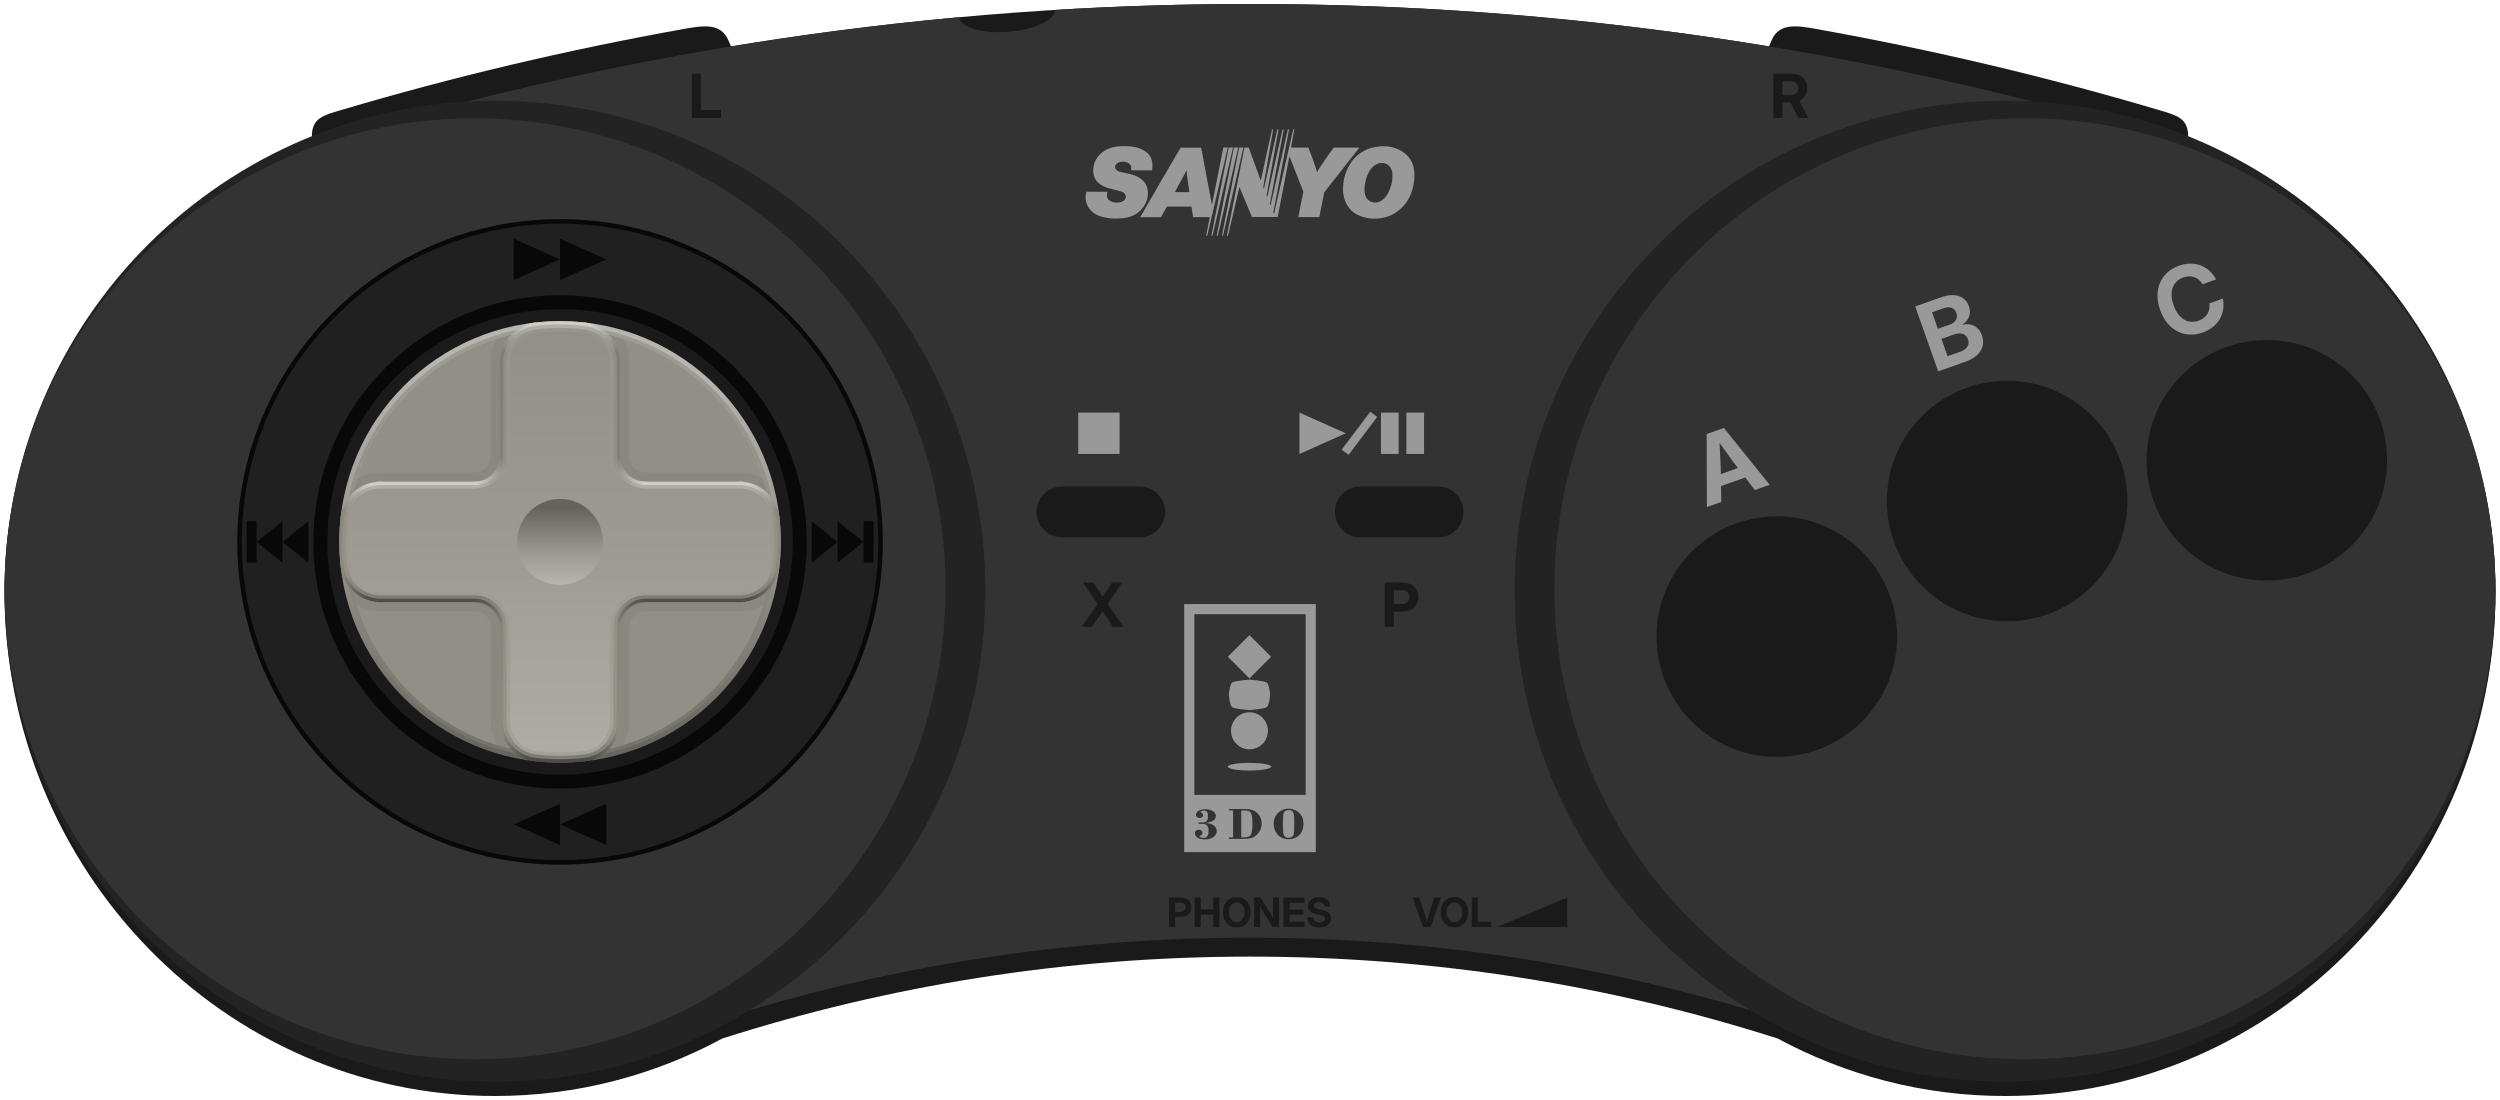
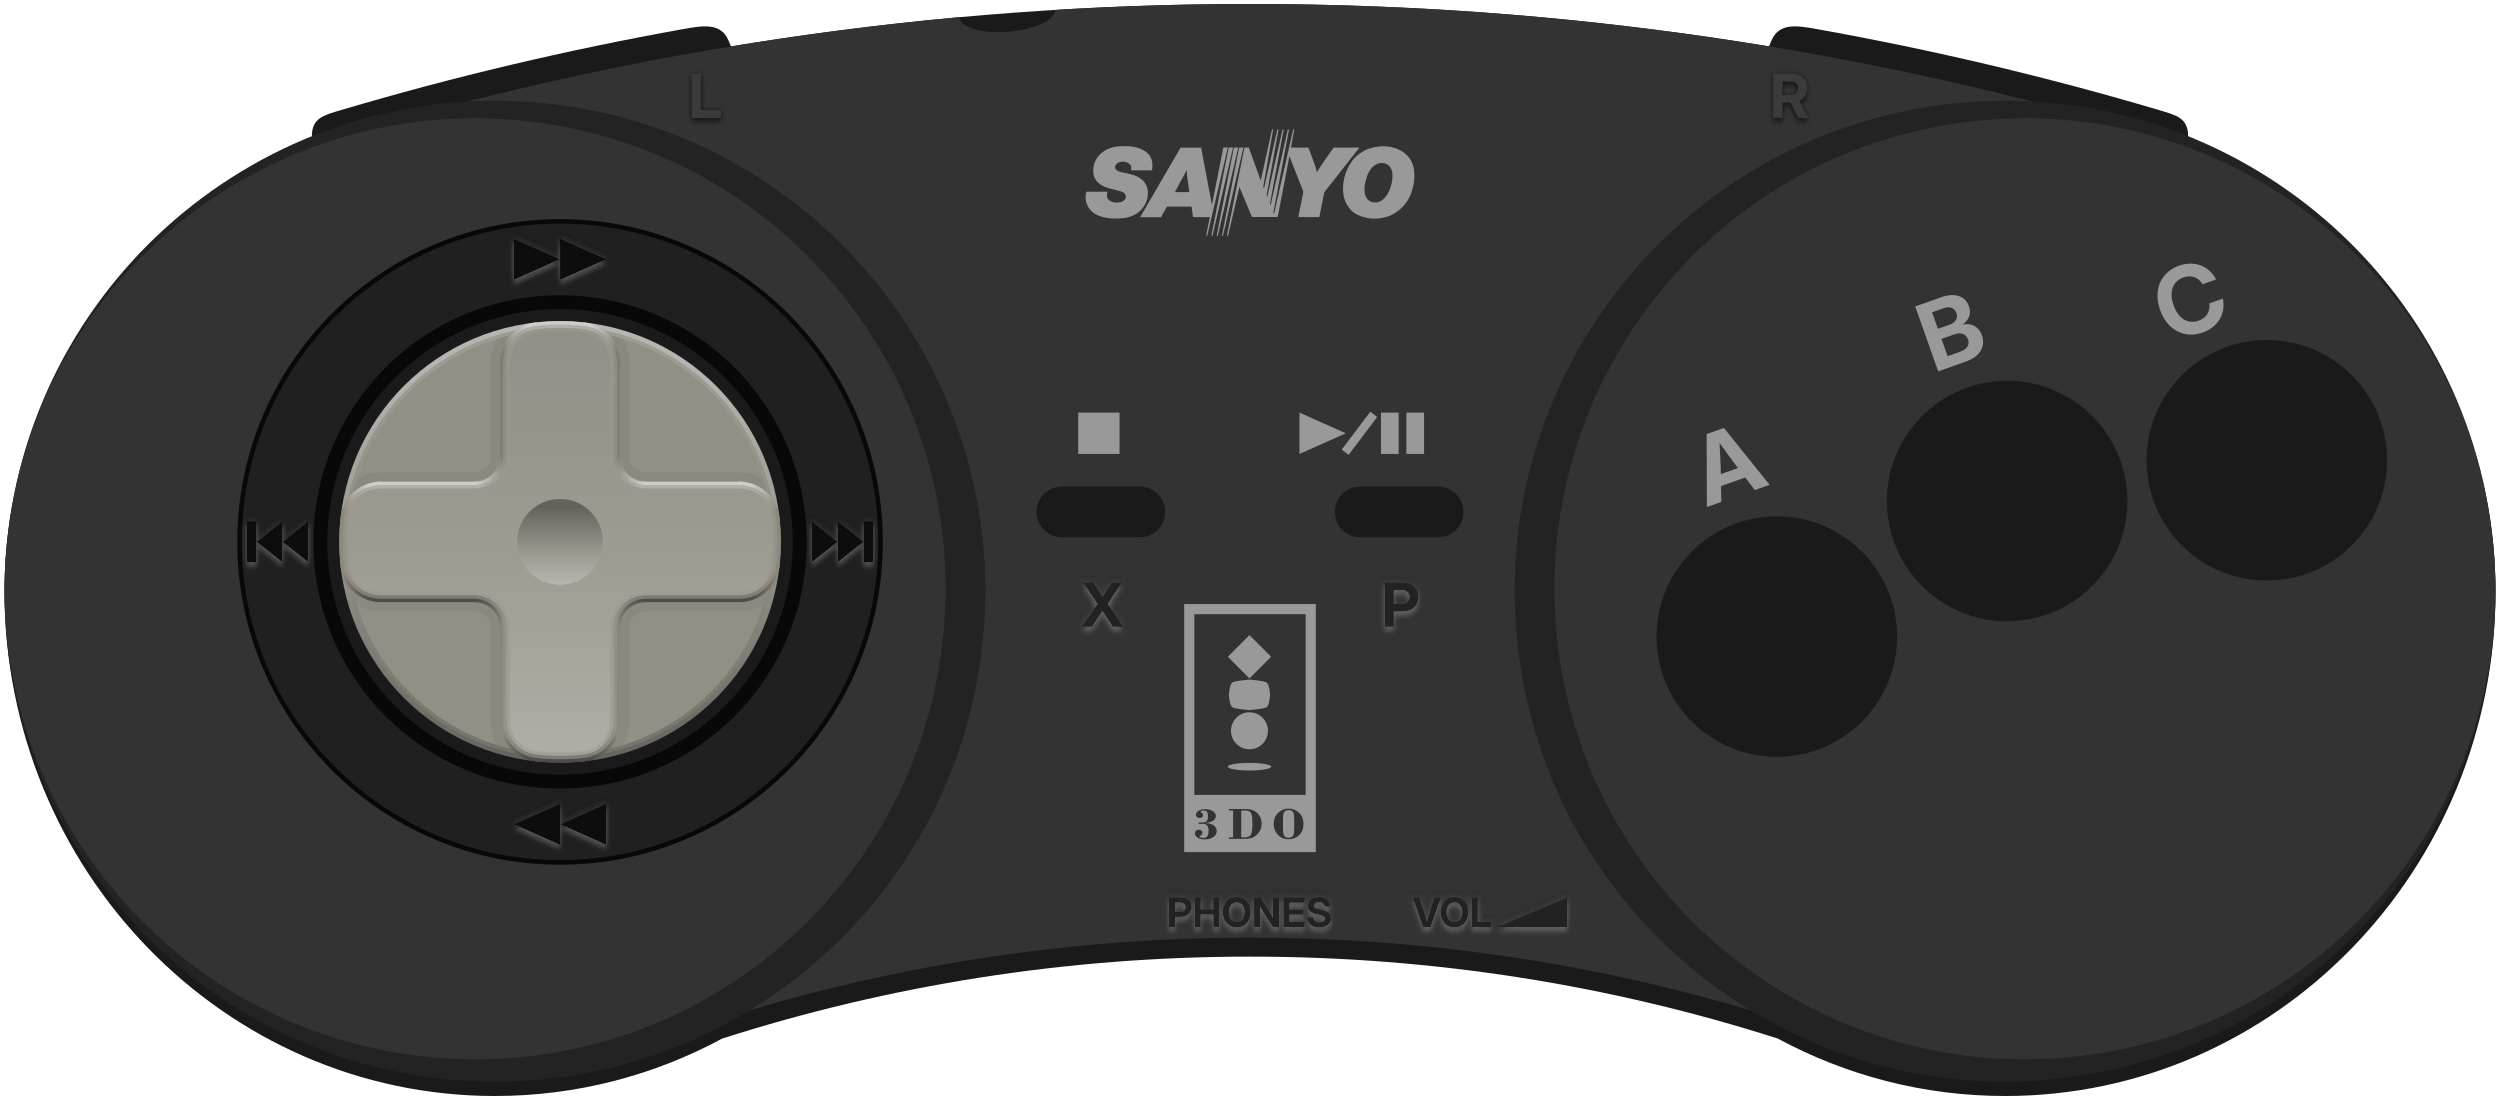
<svg xmlns="http://www.w3.org/2000/svg" xmlns:xlink="http://www.w3.org/1999/xlink" xml:space="preserve" viewBox="0 0 550 242" width="550px" height="242px" version="1.1" style="shape-rendering:geometricPrecision; fill-rule:evenodd; clip-rule:evenodd">
  <defs>
    <style type="text/css">
    .str1 {stroke:#878379;stroke-width:0.75;stroke-opacity:0.5}
    .str2 {stroke:#9C9990;stroke-width:1.5;stroke-opacity:0.6}
    .str0 {stroke:#080808}
    .fil8 {fill:none}
    .fil28 {fill:none}
    .fil5 {fill:#080808}
    .fil0 {fill:#1A1A1A}
    .fil1 {fill:#1A1A1A}
    .fil4 {fill:#202020}
    .fil2 {fill:#232323}
    .fil3 {fill:#333333}
    .fil6 {fill:#999999}
    .fil11 {fill:#4F4D49}
    .fil13 {fill:#8C887E}
    .fil9 {fill:#928F86}
    .fil12 {fill:#CFCDC9}
    .fil10 {fill:#4F4D49;fill-opacity:0.1}
    .fil14 {fill:url(#id0)}
    .fil22 {fill:url(#id1)}
    .fil19 {fill:url(#id2)}
    .fil16 {fill:url(#id3)}
    .fil17 {fill:url(#id4)}
    .fil21 {fill:url(#id5)}
    .fil20 {fill:url(#id6)}
    .fil18 {fill:url(#id7)}
    .fil15 {fill:url(#id8)}
    .fil24 {fill:url(#id9)}
    .fil26 {fill:url(#id10)}
    .fil23 {fill:url(#id11)}
    .fil25 {fill:url(#id12)}
    .fil27 {fill:url(#id13)}
    .fil7 {fill:url(#id14)}
    .fil29 {fill:url(#id15)}
+     .fil40 {fill:#3A3A3A}
+     .shd0 {filter: drop-shadow(0px 1px .5px rgba(0, 0, 0, 0.3)) drop-shadow(0px 0px .5px rgba(0, 0, 0, 0.5))}
+     .shd1 {filter: drop-shadow(0px -1px .5px rgba(0, 0, 0, 0.3)) drop-shadow(0px 1px .5px rgba(255, 255, 255, 0.2))}
  </style>
    <linearGradient id="id0" gradientUnits="userSpaceOnUse" x1="123.209" y1="160.574" x2="123.209" y2="77.861">
      <stop offset="0" style="stop-opacity:1; stop-color:#8C887E" />
      <stop offset="1" style="stop-opacity:1; stop-color:#807D74" />
    </linearGradient>
    <linearGradient id="id1" gradientUnits="userSpaceOnUse" x1="111.574" y1="78.184" x2="117.201" y2="72.538">
      <stop offset="0" style="stop-opacity:1; stop-color:#807D74" />
      <stop offset="1" style="stop-opacity:1; stop-color:#CFCDC9" />
    </linearGradient>
    <linearGradient id="id2" gradientUnits="userSpaceOnUse" x1="129.217" y1="165.896" x2="134.844" y2="160.251">
      <stop offset="0" style="stop-opacity:1; stop-color:#504E4A" />
      <stop offset="1" style="stop-opacity:1; stop-color:#8C887E" />
    </linearGradient>
    <linearGradient id="id3" gradientUnits="userSpaceOnUse" x1="164.242" y1="130.852" x2="169.888" y2="125.225">
      <stop offset="0" style="stop-opacity:1; stop-color:#504E4A" />
      <stop offset="1" style="stop-opacity:1; stop-color:#8C887E" />
    </linearGradient>
    <linearGradient id="id4" gradientUnits="userSpaceOnUse" x1="76.53" y1="113.21" x2="82.175" y2="107.582">
      <stop offset="0" style="stop-opacity:1; stop-color:#8C887E" />
      <stop offset="1" style="stop-opacity:1; stop-color:#CFCDC9" />
    </linearGradient>
    <linearGradient id="id5" gradientUnits="userSpaceOnUse" xlink:href="#id1" x1="134.844" y1="78.184" x2="129.217" y2="72.538">
  </linearGradient>
    <linearGradient id="id6" gradientUnits="userSpaceOnUse" xlink:href="#id2" x1="117.201" y1="165.896" x2="111.574" y2="160.251">
  </linearGradient>
    <linearGradient id="id7" gradientUnits="userSpaceOnUse" xlink:href="#id3" x1="82.175" y1="130.852" x2="76.53" y2="125.225">
  </linearGradient>
    <linearGradient id="id8" gradientUnits="userSpaceOnUse" xlink:href="#id4" x1="169.888" y1="113.21" x2="164.242" y2="107.582">
  </linearGradient>
    <linearGradient id="id9" gradientUnits="userSpaceOnUse" x1="132.268" y1="134.09" x2="138.081" y2="128.276">
      <stop offset="0" style="stop-opacity:1; stop-color:#89857B" />
      <stop offset="1" style="stop-opacity:1; stop-color:#504E4A" />
    </linearGradient>
    <linearGradient id="id10" gradientUnits="userSpaceOnUse" x1="108.337" y1="110.158" x2="114.15" y2="104.345">
      <stop offset="0" style="stop-opacity:1; stop-color:#CFCDC9" />
      <stop offset="1" style="stop-opacity:1; stop-color:#838077" />
    </linearGradient>
    <linearGradient id="id11" gradientUnits="userSpaceOnUse" xlink:href="#id9" x1="114.15" y1="134.09" x2="108.337" y2="128.276">
  </linearGradient>
    <linearGradient id="id12" gradientUnits="userSpaceOnUse" xlink:href="#id10" x1="138.081" y1="110.158" x2="132.268" y2="104.345">
  </linearGradient>
    <linearGradient id="id13" gradientUnits="userSpaceOnUse" x1="123.209" y1="166.284" x2="123.209" y2="72.151">
      <stop offset="0" style="stop-opacity:1; stop-color:#B0ADA6" />
      <stop offset="0.5" style="stop-opacity:1; stop-color:#9D9A91" />
      <stop offset="1" style="stop-opacity:1; stop-color:#918F87" />
    </linearGradient>
    <linearGradient id="id14" gradientUnits="userSpaceOnUse" x1="123.209" y1="80.365" x2="123.209" y2="167.782">
      <stop offset="0" style="stop-opacity:1; stop-color:#B7B5AF" />
      <stop offset="0.4" style="stop-opacity:1; stop-color:#9D9A91" />
      <stop offset="1" style="stop-opacity:1; stop-color:#65635D" />
    </linearGradient>
    <linearGradient id="id15" gradientUnits="userSpaceOnUse" xlink:href="#id14" x1="123.209" y1="128.666" x2="123.209" y2="111.658">
  </linearGradient>
  </defs>
  <g>
    <g id="shell">
      <path class="fil0" d="M150.468 6.367c-25.665,4.593 -50.856,10.559 -75.475,17.856 -3.846,1.14 -6.384,1.753 -6.384,5.764l0 33.453 105.744 -21.921 -14.127 -32.698c-1.661,-3.847 -5.633,-3.193 -9.758,-2.454z" />
      <path class="fil0" d="M399.532 6.367c25.665,4.593 50.856,10.559 75.475,17.856 3.846,1.14 6.384,1.753 6.384,5.764l0 33.453 -105.744 -21.921 14.127 -32.698c1.661,-3.847 5.633,-3.193 9.758,-2.454z" />
      <path class="fil1" d="M74.539 30.202l0 0.681c-42.746,13.905 -73.543,53.056 -73.543,99.184 0,61.333 48.3,111.053 107.88,111.053 18.05,0 35.061,-4.57 50.011,-12.637 36.611,-11.697 75.621,-18.026 116.113,-18.026 40.492,0 79.502,6.329 116.114,18.026 14.95,8.067 31.96,12.637 50.01,12.637 59.581,0 107.881,-49.72 107.881,-111.053 0,-46.128 -30.798,-85.279 -73.544,-99.185l0 -0.68c-63.484,-19.052 -130.771,-29.323 -200.461,-29.323 -69.69,0 -136.975,10.276 -200.461,29.323z" />
      <circle class="fil2" transform="matrix(0.576669 0.070806 -0.070806 0.576669 108.876 130.067)" r="185.682" />
      <circle class="fil2" transform="matrix(-0.576669 0.070806 0.070806 0.576669 441.124 130.067)" r="185.682" />
      <path class="fil3" d="M164.88 222.268c27.227,-16.563 46.888,-44.967 51.073,-79.054 7.261,-59.137 -34.792,-112.963 -93.929,-120.224 -6.48,-0.795 -12.897,-0.999 -19.194,-0.653 35.064,-8.92 71.191,-15.18 108.153,-18.551 0.227,2.238 5.086,3.67 10.895,3.203 5.726,-0.461 10.247,-2.597 10.245,-4.809 14.182,-0.862 28.478,-1.301 42.877,-1.301 59.424,0 117.106,7.45 172.17,21.458 -6.297,-0.346 -12.714,-0.142 -19.194,0.653 -59.137,7.261 -101.19,61.087 -93.929,120.224 4.185,34.087 23.846,62.491 51.073,79.054 -34.896,-10.387 -71.85,-15.991 -110.12,-15.991 -38.269,0 -75.224,5.604 -110.12,15.991z" />
      <circle class="fil3" transform="matrix(0.553239 0.0679292 -0.0679293 0.553239 104.526 129.533)" r="185.682" />
      <circle class="fil3" transform="matrix(-0.553239 0.0679292 0.0679293 0.553239 445.474 129.533)" r="185.682" />
      <circle class="fil4 str0" cx="123.209" cy="119.217" r="70.513" />
-       <path class="fil5" d="M133.395 176.819l-10.187 4.549 10.187 4.549 0 -9.098zm-10.187 0l-10.186 4.549 10.186 4.549 0 -9.098zm61.061 -62.151l5.705 4.549 -5.705 4.549 0 -9.098zm5.705 0l2.18 0 0 9.098 -2.18 0 0 -9.098zm-11.409 0l5.704 4.549 -5.704 4.549 0 -9.098zm-116.417 0l-5.705 4.549 5.705 4.549 0 -9.098zm-5.705 0l-2.18 0 0 9.098 2.18 0 0 -9.098zm11.409 0l-5.704 4.549 5.704 4.549 0 -9.098zm45.17 -62.15l10.186 4.549 -10.186 4.548 0 -9.097zm10.186 0l10.187 4.549 -10.187 4.548 0 -9.097z" />
+       <path class="fil5 shd1" d="M133.395 176.819l-10.187 4.549 10.187 4.549 0 -9.098zm-10.187 0l-10.186 4.549 10.186 4.549 0 -9.098zm61.061 -62.151l5.705 4.549 -5.705 4.549 0 -9.098zm5.705 0l2.18 0 0 9.098 -2.18 0 0 -9.098zm-11.409 0l5.704 4.549 -5.704 4.549 0 -9.098zm-116.417 0l-5.705 4.549 5.705 4.549 0 -9.098zm-5.705 0l-2.18 0 0 9.098 2.18 0 0 -9.098zm11.409 0l-5.704 4.549 5.704 4.549 0 -9.098zm45.17 -62.15l10.186 4.549 -10.186 4.548 0 -9.097zm10.186 0l10.187 4.549 -10.187 4.548 0 -9.097z" />
    </g>
    <g id="marks">
-       <path class="fil1" d="M152.201 25.939l6.428 0 0 -1.726 -4.421 0 0 -8.013 -2.007 0 0 9.739zm237.919 0l2.007 0 0 -3.401 1.768 0c0.007,0 0.013,0 0.02,0l1.73 3.401 2.154 0 -1.951 -3.78c1.09,-0.503 1.737,-1.471 1.737,-2.762 0,-1.962 -1.372,-3.197 -3.572,-3.197l-3.893 0 0 9.739zm2.007 -5.015l0 -3.052 1.761 0c1.068,0 1.73,0.595 1.73,1.525 0,0.932 -0.663,1.527 -1.723,1.527l-1.768 0z" />
-       <path class="fil1" d="M237.965 137.904l2.268 0 1.404 -2.061c0.313,-0.457 0.613,-0.913 0.915,-1.377 0.294,0.464 0.588,0.92 0.893,1.377l1.367 2.061 2.326 0 -3.436 -5.039 3.155 -4.7 -2.227 0 -1.098 1.655c-0.333,0.503 -0.648,1.005 -0.96,1.509 -0.308,-0.504 -0.622,-1.006 -0.941,-1.509l-1.08 -1.655 -2.278 0 3.188 4.758 -3.496 4.981zm66.672 0l2.007 0 0 -3.344 1.803 0c2.19,0 3.588,-1.225 3.588,-3.198 0,-1.973 -1.372,-3.197 -3.561,-3.197l-3.837 0 0 9.739zm2.007 -5.017l0 -3.05 1.699 0c1.065,0 1.725,0.587 1.725,1.525 0,0.939 -0.66,1.525 -1.725,1.525l-1.699 0z" />
-       <path class="fil1" d="M257.189 203.949l1.338 0 0 -2.23 1.203 0c1.459,0 2.391,-0.816 2.391,-2.131 0,-1.315 -0.914,-2.131 -2.374,-2.131l-2.558 0 0 6.492zm1.338 -3.344l0 -2.034 1.133 0c0.71,0 1.15,0.391 1.15,1.017 0,0.626 -0.44,1.017 -1.15,1.017l-1.133 0zm4.293 3.344l1.338 0 0 -2.738 2.764 0 0 2.738 1.338 0 0 -6.492 -1.338 0 0 2.604 -2.764 0 0 -2.604 -1.338 0 0 6.492zm9.258 0.097c1.75,0 3.061,-1.28 3.061,-3.339 0,-2.063 -1.311,-3.347 -3.061,-3.347 -1.751,0 -3.057,1.284 -3.057,3.347 0,2.05 1.306,3.339 3.057,3.339zm0 -1.184c-1.005,0 -1.711,-0.783 -1.711,-2.155 0,-1.381 0.706,-2.164 1.711,-2.164 1.004,0 1.714,0.783 1.714,2.164 0,1.372 -0.71,2.155 -1.714,2.155zm3.814 1.087l1.338 0 0 -3.012c0,-0.277 -0.004,-0.832 -0.031,-1.511 0.367,0.658 0.698,1.22 0.886,1.516l1.895 3.007 1.415 0 0 -6.492 -1.338 0 0 3.212c0,0.273 0.005,0.81 0.022,1.311 -0.257,-0.467 -0.536,-0.959 -0.689,-1.203l-2.09 -3.32 -1.408 0 0 6.492zm6.467 0l4.652 0 0 -1.15 -3.314 0 0 -1.57 3.065 0 0 -1.115 -3.065 0 0 -1.507 3.314 0 0 -1.15 -4.652 0 0 6.492zm7.88 0.097c1.596,0 2.571,-0.772 2.571,-2.019 0,-0.972 -0.614,-1.541 -1.998,-1.833l-0.622 -0.133c-0.796,-0.174 -1.117,-0.396 -1.117,-0.796 0,-0.472 0.466,-0.802 1.126,-0.802 0.695,0 1.153,0.377 1.2,0.99l1.254 0c-0.039,-1.304 -0.966,-2.093 -2.459,-2.093 -1.473,0 -2.459,0.793 -2.459,1.971 0,0.924 0.622,1.519 1.903,1.797l0.682 0.147c0.822,0.178 1.161,0.422 1.161,0.838 0,0.504 -0.49,0.83 -1.233,0.83 -0.831,0 -1.331,-0.417 -1.348,-1.129l-1.291 0c0,1.408 0.969,2.232 2.63,2.232z" />
-       <path class="fil1" d="M313.055 203.949l1.707 0 2.229 -6.492 -1.44 0 -1.015 3.158c-0.187,0.62 -0.388,1.317 -0.614,2.114 -0.235,-0.797 -0.44,-1.494 -0.636,-2.114l-1.049 -3.158 -1.459 0 2.277 6.492zm6.916 0.097c1.75,0 3.061,-1.28 3.061,-3.339 0,-2.063 -1.311,-3.347 -3.061,-3.347 -1.751,0 -3.057,1.284 -3.057,3.347 0,2.05 1.306,3.339 3.057,3.339zm0 -1.184c-1.004,0 -1.71,-0.783 -1.71,-2.155 0,-1.381 0.706,-2.164 1.71,-2.164 1.004,0 1.714,0.783 1.714,2.164 0,1.372 -0.71,2.155 -1.714,2.155zm3.815 1.087l4.285 0 0 -1.15 -2.948 0 0 -5.342 -1.337 0 0 6.492z" />
-       <polygon class="fil1" points="344.793,203.949 329.36,203.949 344.793,197.457 " />
+       <path class="fil40 shd0" d="M152.201 25.939l6.428 0 0 -1.726 -4.421 0 0 -8.013 -2.007 0 0 9.739zm237.919 0l2.007 0 0 -3.401 1.768 0c0.007,0 0.013,0 0.02,0l1.73 3.401 2.154 0 -1.951 -3.78c1.09,-0.503 1.737,-1.471 1.737,-2.762 0,-1.962 -1.372,-3.197 -3.572,-3.197l-3.893 0 0 9.739zm2.007 -5.015l0 -3.052 1.761 0c1.068,0 1.73,0.595 1.73,1.525 0,0.932 -0.663,1.527 -1.723,1.527l-1.768 0z" />
+       <path class="fil2 shd1" d="M237.965 137.904l2.268 0 1.404 -2.061c0.313,-0.457 0.613,-0.913 0.915,-1.377 0.294,0.464 0.588,0.92 0.893,1.377l1.367 2.061 2.326 0 -3.436 -5.039 3.155 -4.7 -2.227 0 -1.098 1.655c-0.333,0.503 -0.648,1.005 -0.96,1.509 -0.308,-0.504 -0.622,-1.006 -0.941,-1.509l-1.08 -1.655 -2.278 0 3.188 4.758 -3.496 4.981zm66.672 0l2.007 0 0 -3.344 1.803 0c2.19,0 3.588,-1.225 3.588,-3.198 0,-1.973 -1.372,-3.197 -3.561,-3.197l-3.837 0 0 9.739zm2.007 -5.017l0 -3.05 1.699 0c1.065,0 1.725,0.587 1.725,1.525 0,0.939 -0.66,1.525 -1.725,1.525l-1.699 0z" />
+       <path class="fil2 shd1" d="M257.189 203.949l1.338 0 0 -2.23 1.203 0c1.459,0 2.391,-0.816 2.391,-2.131 0,-1.315 -0.914,-2.131 -2.374,-2.131l-2.558 0 0 6.492zm1.338 -3.344l0 -2.034 1.133 0c0.71,0 1.15,0.391 1.15,1.017 0,0.626 -0.44,1.017 -1.15,1.017l-1.133 0zm4.293 3.344l1.338 0 0 -2.738 2.764 0 0 2.738 1.338 0 0 -6.492 -1.338 0 0 2.604 -2.764 0 0 -2.604 -1.338 0 0 6.492zm9.258 0.097c1.75,0 3.061,-1.28 3.061,-3.339 0,-2.063 -1.311,-3.347 -3.061,-3.347 -1.751,0 -3.057,1.284 -3.057,3.347 0,2.05 1.306,3.339 3.057,3.339zm0 -1.184c-1.005,0 -1.711,-0.783 -1.711,-2.155 0,-1.381 0.706,-2.164 1.711,-2.164 1.004,0 1.714,0.783 1.714,2.164 0,1.372 -0.71,2.155 -1.714,2.155zm3.814 1.087l1.338 0 0 -3.012c0,-0.277 -0.004,-0.832 -0.031,-1.511 0.367,0.658 0.698,1.22 0.886,1.516l1.895 3.007 1.415 0 0 -6.492 -1.338 0 0 3.212c0,0.273 0.005,0.81 0.022,1.311 -0.257,-0.467 -0.536,-0.959 -0.689,-1.203l-2.09 -3.32 -1.408 0 0 6.492zm6.467 0l4.652 0 0 -1.15 -3.314 0 0 -1.57 3.065 0 0 -1.115 -3.065 0 0 -1.507 3.314 0 0 -1.15 -4.652 0 0 6.492zm7.88 0.097c1.596,0 2.571,-0.772 2.571,-2.019 0,-0.972 -0.614,-1.541 -1.998,-1.833l-0.622 -0.133c-0.796,-0.174 -1.117,-0.396 -1.117,-0.796 0,-0.472 0.466,-0.802 1.126,-0.802 0.695,0 1.153,0.377 1.2,0.99l1.254 0c-0.039,-1.304 -0.966,-2.093 -2.459,-2.093 -1.473,0 -2.459,0.793 -2.459,1.971 0,0.924 0.622,1.519 1.903,1.797l0.682 0.147c0.822,0.178 1.161,0.422 1.161,0.838 0,0.504 -0.49,0.83 -1.233,0.83 -0.831,0 -1.331,-0.417 -1.348,-1.129l-1.291 0c0,1.408 0.969,2.232 2.63,2.232z" />
+       <path class="fil2 shd1" d="M313.055 203.949l1.707 0 2.229 -6.492 -1.44 0 -1.015 3.158c-0.187,0.62 -0.388,1.317 -0.614,2.114 -0.235,-0.797 -0.44,-1.494 -0.636,-2.114l-1.049 -3.158 -1.459 0 2.277 6.492zm6.916 0.097c1.75,0 3.061,-1.28 3.061,-3.339 0,-2.063 -1.311,-3.347 -3.061,-3.347 -1.751,0 -3.057,1.284 -3.057,3.347 0,2.05 1.306,3.339 3.057,3.339zm0 -1.184c-1.004,0 -1.71,-0.783 -1.71,-2.155 0,-1.381 0.706,-2.164 1.71,-2.164 1.004,0 1.714,0.783 1.714,2.164 0,1.372 -0.71,2.155 -1.714,2.155zm3.815 1.087l4.285 0 0 -1.15 -2.948 0 0 -5.342 -1.337 0 0 6.492z" />
+       <polygon class="fil2 shd1" points="344.793,203.949 329.36,203.949 344.793,197.457 " />
      <path class="fil6" d="M309.402 90.773l3.893 0 0 9.098 -3.893 0 0 -9.098zm-5.59 0l3.892 0 0 9.098 -3.892 0 0 -9.098zm-17.93 0l10.187 4.549 -10.187 4.549 0 -9.098zm15.575 -0.191l1.521 1.146 -6.28 8.334 -1.521 -1.146 6.28 -8.334zm-64.249 0.191l9.098 0 0 9.098 -9.098 0 0 -9.098z" />
      <path class="fil6" d="M375.513 111.547l3.181 -1.127 -0.072 -3.484 5.333 -1.889 2.101 2.766 3.266 -1.156 -10.065 -12.507 -3.793 1.343 0.049 16.054zm3.07 -7.246l-0.035 -1.647c-0.055,-1.622 -0.129,-3.233 -0.241,-5.191 1.135,1.596 2.092,2.894 3.05,4.196l0.999 1.306 -3.773 1.336zm106.019 -31.145c3.342,-1.184 5.105,-4.122 4.432,-7.456l-2.972 1.052c0.229,1.799 -0.658,3.191 -2.345,3.789 -2.433,0.861 -4.502,-0.485 -5.527,-3.378 -1.031,-2.913 -0.26,-5.265 2.162,-6.123 1.697,-0.601 3.276,-0.071 4.204,1.492l2.982 -1.056c-1.579,-3.025 -4.802,-4.209 -8.143,-3.026 -3.927,1.391 -5.777,5.214 -4.167,9.761 1.6,4.519 5.458,6.332 9.374,4.945zm-58.197 8.543l6.048 -2.142c3.247,-1.15 4.417,-3.404 3.572,-5.79 -0.72,-2.033 -2.491,-2.783 -4.287,-2.327l-0.007 -0.02c1.425,-0.946 2.018,-2.396 1.431,-4.053 -0.779,-2.201 -3.02,-3.063 -6.093,-1.974l-5.721 2.025 5.057 14.281zm2.064 -3.336l-1.348 -3.805 2.799 -0.991c1.487,-0.527 2.624,-0.091 3.045,1.099 0.422,1.19 -0.23,2.186 -1.743,2.722l-2.753 0.975zm-2.133 -6.022l-1.285 -3.629 2.619 -0.927c1.295,-0.459 2.338,-0.037 2.733,1.078 0.392,1.108 -0.153,2.092 -1.448,2.55l-2.619 0.928z" />
      <g>
        <path class="fil6" d="M243.623 42.18c-0.114,0.599 -0.215,1.334 0.3,1.791 0.758,0.658 1.845,0.73 2.774,0.458 0.302,-0.099 0.559,-0.272 0.759,-0.514 0.186,-0.244 0.271,-0.513 0.214,-0.828 -0.071,-0.3 -0.243,-0.543 -0.501,-0.728 -0.186,-0.129 -0.386,-0.187 -0.585,-0.258 -0.901,-0.271 -1.788,-0.458 -2.704,-0.702 -0.944,-0.271 -1.801,-0.685 -2.488,-1.415 -0.243,-0.258 -0.429,-0.543 -0.571,-0.858 -0.172,-0.414 -0.272,-0.843 -0.301,-1.286 -0.043,-0.973 0.129,-1.945 0.644,-2.803 0.485,-0.801 1.101,-1.432 1.901,-1.919 1.059,-0.628 2.216,-0.901 3.404,-0.942 2.016,-0.087 4.145,0.027 5.832,1.371 0.1,0.087 0.187,0.173 0.286,0.273 0.959,0.972 1.073,2.393 0.857,3.649l-4.589 0c-0.014,-0.241 0.042,-0.479 0.014,-0.723 -0.015,-0.043 -0.015,-0.1 -0.029,-0.142 -0.129,-0.501 -0.6,-0.773 -1.058,-0.93 -0.473,-0.143 -0.944,-0.143 -1.43,-0.014 -0.215,0.042 -0.4,0.157 -0.587,0.286 -0.3,0.228 -0.514,0.585 -0.429,0.972 0.157,0.63 0.815,0.833 1.372,0.962 0.987,0.215 1.917,0.361 2.846,0.689 0.444,0.158 0.843,0.358 1.259,0.643 0.3,0.215 0.543,0.415 0.786,0.673 0.258,0.3 0.471,0.616 0.629,0.972 0.187,0.429 0.259,0.872 0.302,1.329 0.085,1.316 -0.344,2.574 -1.188,3.619 -0.314,0.371 -0.601,0.7 -0.986,0.987 -0.501,0.357 -0.971,0.615 -1.528,0.814 -0.528,0.201 -1.058,0.315 -1.617,0.372 -1.057,0.1 -2.087,0.172 -3.146,0.029 -1.071,-0.143 -2.087,-0.343 -3.045,-0.886 -0.902,-0.502 -1.567,-1.31 -1.938,-2.253 -0.316,-0.801 -0.327,-1.891 -0.068,-2.688l4.609 0 0 0zm14.86 0.093l3.184 0 -0.005 -0.029c-0.172,-1.273 -0.372,-2.518 -0.543,-3.818 -0.03,-0.244 -0.03,-0.486 -0.043,-0.73 -0.006,-0.1 0.013,-0.199 -0.014,-0.299 -0.129,0.256 -0.248,0.543 -0.391,0.8 -0.716,1.387 -1.517,2.688 -2.188,4.076l0 0zm11.632 -9.813l-4.52 19.399 -0.249 0 0.811 -4.085 -3.685 0c-0.11,-0.764 -0.228,-1.543 -0.337,-2.32l-5.4 0c-0.449,0.777 -0.899,1.535 -1.313,2.326l-4.573 0c2.96,-5.124 5.887,-10.215 8.877,-15.292 1.515,0 3.015,0 4.53,0l2.371 12.62 2.502 -12.648 0.986 0zm35.785 8.788c0.343,-0.987 0.514,-2.003 0.429,-3.046 -0.044,-0.587 -0.229,-1.13 -0.616,-1.588 -0.672,-0.758 -1.745,-0.944 -2.661,-0.586 -1.271,0.53 -2.002,1.759 -2.402,3.032 -0.328,1.044 -0.557,2.101 -0.428,3.203 0.056,0.458 0.157,0.872 0.4,1.273 0.2,0.328 0.486,0.586 0.831,0.759 0.313,0.156 0.657,0.242 0.999,0.271 0.472,0.028 0.93,-0.129 1.331,-0.358 1.13,-0.644 1.716,-1.802 2.117,-2.96l0 0zm4.389 1.675c-0.085,0.186 -0.171,0.372 -0.271,0.557 -0.172,0.372 -0.357,0.65 -0.6,1.007 -0.572,0.83 -1.202,1.43 -1.988,2.016 -0.587,0.444 -1.173,0.787 -1.845,1.031 -0.572,0.214 -1.144,0.371 -1.745,0.457 -1.029,0.157 -1.987,0.172 -3.031,-0.028 -0.759,-0.158 -1.43,-0.359 -2.102,-0.687 -0.587,-0.271 -1.116,-0.644 -1.574,-1.144 -1.072,-1.173 -1.615,-2.674 -1.658,-4.219 -0.072,-2.303 0.543,-4.453 1.931,-6.426 0.59,-0.84 1.272,-1.416 2.13,-1.974 0.572,-0.371 1.13,-0.658 1.774,-0.857 2.458,-0.744 5.119,-0.73 7.379,0.8 0.671,0.457 1.173,0.988 1.615,1.673 0.473,0.758 0.715,1.573 0.801,2.432 0.214,1.843 -0.13,3.66 -0.816,5.362zm-40.114 8.936l2.498 -10.734 2.762 6.622 5.658 0 2.578 -13.388 3.075 7.839 -1.123 5.556 4.62 0 1.101 -5.456 7.729 -9.831 -5.66 0c0,0 -3.333,4.576 -3.657,5.44l-0.027 0c-0.114,-0.962 -1.892,-5.44 -1.892,-5.44l-3.824 0 0.729 -3.998 -0.241 0 -4.216 18.592 -0.15 -0.315 3.458 -18.276 -0.271 0 -3.804 16.732 -0.138 -0.32 3.038 -16.412 -0.257 0 -3.364 14.849 -0.147 -0.338 2.629 -14.511 -0.262 0 -2.943 13.013 -0.154 -0.381 2.177 -12.627 -0.252 -0.001 -2.476 11.265 -2.641 -7.269 -0.959 0 -3.852 19.388 0.258 0.001 0 0zm-1.113 0.004l4.482 -19.402 -0.929 0 -3.792 19.402 0.239 0 0 0zm-1.143 0l4.49 -19.402 -0.952 0 -3.793 19.402 0.255 0 0 0zm-1.167 0l4.519 -19.402 -0.96 0 -3.814 19.402 0.255 0z" />
      </g>
      <path class="fil6" d="M270.821 160.772c0,-2.249 1.818,-4.071 4.061,-4.071 2.243,0 4.061,1.822 4.061,4.071 0,2.249 -1.818,4.071 -4.061,4.071 -2.243,0 -4.061,-1.822 -4.061,-4.071zm0.279 -10.617c-0.598,0.398 -0.757,2.714 -0.757,2.714 0,0 0.159,2.315 0.757,2.714 0.597,0.399 3.782,0.639 3.782,0.639 0,0 3.185,-0.24 3.782,-0.639 0.598,-0.399 0.757,-2.714 0.757,-2.714 0,0 -0.159,-2.316 -0.757,-2.714 -0.597,-0.399 -3.782,-0.639 -3.782,-0.639 0,0 -3.185,0.24 -3.782,0.639zm3.782 -10.437l4.757 4.769 -4.757 4.768 -4.757 -4.768 4.757 -4.769zm-4.778 28.957c0,-0.463 2.139,-0.839 4.778,-0.839 2.639,0 4.777,0.376 4.777,0.839 0,0.463 -2.138,0.838 -4.777,0.838 -2.639,0 -4.778,-0.375 -4.778,-0.838zm-7.353 -33.552l0 39.75 24.498 0 0 -39.75 -24.498 0zm26.727 -2.23l0 54.576c-9.652,0 -19.304,0 -28.956,0l0 -54.576c9.652,0 19.304,0 28.956,0zm-24.395 48.174c1.602,-0.178 2.403,-0.698 2.403,-1.558 0,-0.438 -0.227,-0.795 -0.681,-1.074 -0.453,-0.279 -1.008,-0.418 -1.668,-0.418 -0.596,0 -1.084,0.123 -1.465,0.37 -0.381,0.246 -0.571,0.538 -0.571,0.876 0,0.198 0.086,0.363 0.257,0.497 0.171,0.132 0.366,0.199 0.584,0.199 0.189,0 0.359,-0.058 0.51,-0.175 0.152,-0.117 0.226,-0.273 0.226,-0.471 0,-0.2 -0.135,-0.387 -0.405,-0.559 -0.102,-0.058 -0.154,-0.115 -0.154,-0.169 0,-0.059 0.079,-0.118 0.236,-0.178 0.156,-0.06 0.324,-0.09 0.502,-0.09 0.327,0 0.558,0.104 0.693,0.313 0.135,0.207 0.202,0.534 0.202,0.976 0,0.431 -0.089,0.762 -0.267,0.994 -0.178,0.234 -0.529,0.35 -1.053,0.35l-0.514 -0.019c-0.149,0 -0.224,0.06 -0.224,0.181 0,0.105 0.072,0.157 0.214,0.157l0.705 -0.029c0.849,0 1.274,0.515 1.274,1.544 0,1.039 -0.354,1.559 -1.061,1.559 -0.216,0 -0.426,-0.031 -0.632,-0.095 -0.206,-0.064 -0.309,-0.138 -0.309,-0.222 0,-0.046 0.036,-0.087 0.109,-0.123 0.367,-0.185 0.55,-0.414 0.55,-0.688 0,-0.205 -0.078,-0.37 -0.237,-0.496 -0.157,-0.125 -0.347,-0.187 -0.568,-0.187 -0.236,0 -0.439,0.071 -0.607,0.214 -0.169,0.143 -0.254,0.332 -0.254,0.566 0,0.352 0.189,0.664 0.565,0.939 0.377,0.275 0.909,0.413 1.597,0.413 0.797,0 1.436,-0.173 1.915,-0.518 0.481,-0.345 0.721,-0.784 0.721,-1.314 0,-0.476 -0.211,-0.882 -0.633,-1.217 -0.422,-0.336 -1.076,-0.531 -1.96,-0.548zm7.988 -2.76l0.902 0c0.353,0 0.645,0.06 0.875,0.181 0.229,0.12 0.401,0.374 0.513,0.758 0.114,0.384 0.17,1.017 0.17,1.897 0,1.124 -0.091,1.919 -0.276,2.384 -0.184,0.464 -0.719,0.696 -1.605,0.696l-0.579 0 0 -5.916zm-1.79 5.916l-0.928 0 0 0.321 3.282 0c0.609,0 1.122,-0.05 1.539,-0.15 0.418,-0.099 0.825,-0.323 1.223,-0.67 0.397,-0.347 0.691,-0.732 0.883,-1.156 0.191,-0.423 0.286,-0.877 0.286,-1.358 0,-0.93 -0.313,-1.699 -0.94,-2.309 -0.627,-0.609 -1.479,-0.914 -2.554,-0.914l-3.719 0 0 0.319 0.928 0.001 0 5.916zm13.447 -2.955c0,1.023 -0.025,1.709 -0.076,2.058 -0.05,0.349 -0.177,0.6 -0.379,0.756 -0.202,0.154 -0.463,0.231 -0.783,0.231 -0.386,0 -0.669,-0.095 -0.849,-0.288 -0.18,-0.192 -0.291,-0.451 -0.333,-0.775 -0.041,-0.324 -0.062,-0.989 -0.062,-1.992 0,-1.014 0.024,-1.695 0.073,-2.044 0.049,-0.349 0.172,-0.601 0.372,-0.76 0.198,-0.157 0.464,-0.237 0.799,-0.237 0.396,0 0.681,0.098 0.854,0.293 0.173,0.196 0.28,0.453 0.322,0.773 0.041,0.319 0.062,0.981 0.062,1.985zm-4.518 -0.028c0,0.965 0.308,1.772 0.922,2.421 0.615,0.648 1.412,0.973 2.391,0.973 0.906,0 1.672,-0.305 2.3,-0.916 0.628,-0.612 0.94,-1.425 0.94,-2.439 0,-1.081 -0.331,-1.915 -0.995,-2.502 -0.663,-0.587 -1.416,-0.88 -2.257,-0.88 -0.905,0 -1.682,0.312 -2.329,0.936 -0.648,0.624 -0.972,1.427 -0.972,2.407z" />
    </g>
    <g id="holes">
      <circle class="fil5" cx="123.209" cy="119.217" r="54.265" />
      <circle class="fil1" cx="123.209" cy="119.217" r="51.202" />
      <path class="fil1" d="M250.749 107.042c3.083,0 5.582,2.499 5.582,5.582 0,3.083 -2.499,5.582 -5.582,5.582l-17.136 0c-3.083,0 -5.582,-2.499 -5.582,-5.582 0,-3.083 2.499,-5.582 5.582,-5.582l17.136 0z" />
      <path class="fil1" d="M316.388 107.042c3.083,0 5.582,2.499 5.582,5.582 0,3.083 -2.5,5.582 -5.582,5.582l-17.137 0c-3.083,0 -5.582,-2.499 -5.582,-5.582 0,-3.083 2.499,-5.582 5.582,-5.582l17.137 0z" />
      <circle class="fil1" cx="390.902" cy="140.054" r="26.457" />
      <circle class="fil1" cx="441.569" cy="110.225" r="26.457" />
      <circle class="fil1" cx="498.695" cy="101.261" r="26.457" />
    </g>
    <g id="dpad">
      <circle class="fil7" cx="123.209" cy="119.217" r="48.565" />
      <path class="fil8 str1" d="M123.209 72.027c26.062,0 47.19,21.128 47.19,47.19 0,26.063 -21.128,47.191 -47.19,47.191 -26.063,0 -47.191,-21.128 -47.191,-47.191 0,-26.062 21.128,-47.19 47.191,-47.19z" />
      <circle class="fil9" cx="123.209" cy="119.217" r="46.815" />
      <path class="fil10" d="M112.376 73.665c-1.511,1.597 -2.424,3.753 -2.424,6.117l0 20.618c0,3.063 -2.498,5.56 -5.56,5.56l-20.618 0c-2.364,0 -4.52,0.913 -6.118,2.424 0.245,-1.034 0.522,-2.055 0.835,-3.061 1.568,-0.87 3.371,-1.363 5.283,-1.363l20.618 0c1.958,0 3.56,-1.602 3.56,-3.559l0 -20.619c0,-1.912 0.492,-3.714 1.363,-5.283 1.005,-0.312 2.027,-0.59 3.061,-0.834zm21.666 0c1.033,0.244 2.055,0.522 3.062,0.834 0.87,1.569 1.362,3.371 1.362,5.283l0 20.619c0,1.957 1.602,3.559 3.56,3.559l20.618 0c1.911,0 3.714,0.492 5.283,1.362 0.312,1.006 0.589,2.028 0.834,3.062 -1.598,-1.511 -3.754,-2.424 -6.117,-2.424l-20.618 0c-3.063,0 -5.56,-2.497 -5.56,-5.56l0 -20.618c0,-2.364 -0.913,-4.52 -2.424,-6.117zm34.719 56.386c-0.245,1.033 -0.522,2.054 -0.834,3.061 -1.569,0.87 -3.372,1.362 -5.283,1.362l-20.618 0c-1.969,0 -3.56,1.592 -3.56,3.56l0 20.618c0,1.912 -0.492,3.715 -1.362,5.283 -1.007,0.312 -2.029,0.59 -3.062,0.835 1.511,-1.598 2.424,-3.754 2.424,-6.118l0 -20.618c0,-3.063 2.497,-5.56 5.56,-5.56l20.618 0c2.363,0 4.519,-0.913 6.117,-2.423zm-56.385 34.719c-1.034,-0.245 -2.056,-0.523 -3.062,-0.835 -0.87,-1.568 -1.362,-3.372 -1.362,-5.283l0 -20.618c0,-1.968 -1.592,-3.56 -3.56,-3.56l-20.618 0c-1.912,0 -3.715,-0.492 -5.283,-1.362 -0.313,-1.006 -0.59,-2.027 -0.835,-3.061 1.598,1.51 3.754,2.423 6.118,2.423l20.618 0c3.062,0 5.56,2.497 5.56,5.56l0 20.618c0,2.364 0.913,4.52 2.424,6.118z" />
      <path class="fil11" d="M134.466 158.653l-22.514 0c0,4.56 1.397,8.348 5.931,8.842 1.749,0.191 3.526,0.289 5.326,0.289 1.8,0 3.577,-0.098 5.326,-0.289 4.534,-0.494 5.931,-4.282 5.931,-8.842zm28.178 -34.32c-0.494,4.533 4.56,8.141 0,8.141l-78.87 0c-4.561,0 0.494,-3.608 0,-8.141l78.87 0z" />
      <path class="fil12" d="M134.466 79.782l-22.514 0c0,-4.56 1.397,-8.348 5.931,-8.843 1.749,-0.191 3.526,-0.289 5.326,-0.289 1.8,0 3.577,0.099 5.326,0.289 4.534,0.495 5.931,4.283 5.931,8.843zm28.178 34.32c-0.494,-4.533 4.56,-8.142 0,-8.142l-78.87 0c-4.561,0 0.494,3.608 0,8.142l78.87 0z" />
      <path class="fil13" d="M83.774 107.96l0 22.514c-4.561,0 -8.349,-1.397 -8.843,-5.931 -0.191,-1.748 -0.289,-3.526 -0.289,-5.326 0,-1.8 0.098,-3.577 0.289,-5.326 0.494,-4.533 4.283,-5.931 8.843,-5.931zm78.87 0l0 22.514c4.56,0 8.348,-1.397 8.843,-5.931 0.191,-1.748 0.289,-3.526 0.289,-5.326 0,-1.8 -0.098,-3.577 -0.289,-5.326 -0.495,-4.533 -4.283,-5.931 -8.843,-5.931z" />
      <path class="fil14" d="M118.094 158.653c-4.534,-0.495 -8.142,4.559 -8.142,-0.001l0 -78.87c0,-4.56 3.608,0.494 8.142,0l0 78.871zm10.23 0c4.534,-0.495 8.142,4.559 8.142,-0.001l0 -78.87c0,-4.56 -3.608,0.494 -8.142,0l0 78.871z" />
      <path class="fil15" d="M162.644 105.96c4.56,0 8.348,3.397 8.842,7.931l-8.841 0.941 -0.001 -8.872z" />
      <path class="fil16" d="M162.644 132.474c4.56,0 8.348,-3.397 8.842,-7.931l-8.841 -0.94 -0.001 8.871z" />
      <path class="fil17" d="M83.774 105.96c-4.561,0 -8.349,3.397 -8.843,7.931l8.841 0.941 0.002 -8.872z" />
      <path class="fil18" d="M83.774 132.474c-4.561,0 -8.349,-3.397 -8.843,-7.931l8.841 -0.94 0.002 8.871z" />
      <path class="fil19" d="M136.466 158.652c0,4.561 -3.397,8.348 -7.931,8.843l-0.94 -8.841 8.871 -0.002z" />
      <path class="fil20" d="M109.952 158.652c0,4.561 3.397,8.348 7.931,8.843l0.94 -8.841 -8.871 -0.002z" />
      <path class="fil21" d="M136.466 79.782c0,-4.56 -3.397,-8.348 -7.931,-8.843l-0.94 8.842 8.871 0.001z" />
      <path class="fil22" d="M109.952 79.782c0,-4.56 3.397,-8.348 7.931,-8.843l0.94 8.842 -8.871 0.001z" />
      <path class="fil23" d="M104.392 124.332l0 8.142c3.062,0 5.56,2.497 5.56,5.56l8.142 0c0,-7.552 -6.15,-13.702 -13.702,-13.702z" />
      <path class="fil24" d="M142.026 124.332l0 8.142c-3.063,0 -5.56,2.497 -5.56,5.56l-8.143 0c0,-7.552 6.151,-13.702 13.703,-13.702z" />
      <path class="fil25" d="M142.026 114.102l0 -8.142c-3.063,0 -5.56,-2.497 -5.56,-5.559l-8.143 0c0,7.551 6.151,13.701 13.703,13.701z" />
      <path class="fil26" d="M104.392 114.102l0 -8.142c3.062,0 5.56,-2.497 5.56,-5.559l8.142 0c0,7.551 -6.15,13.701 -13.702,13.701z" />
      <path class="fil27" d="M104.392 107.46l-20.618 0c-3.8,0 -6.943,2.81 -7.355,6.589 -0.187,1.724 -0.277,3.433 -0.277,5.168 0,1.734 0.09,3.444 0.277,5.168 0.412,3.78 3.555,6.589 7.355,6.589l20.618 0c3.882,0 7.06,3.178 7.06,7.06l0 20.618c0,3.8 2.81,6.942 6.589,7.354 1.723,0.188 3.434,0.278 5.168,0.278 1.734,0 3.445,-0.09 5.168,-0.278 3.78,-0.412 6.589,-3.554 6.589,-7.354l0 -20.618c0,-3.882 3.178,-7.06 7.06,-7.06l20.618 0c3.8,0 6.942,-2.809 7.354,-6.589 0.188,-1.724 0.278,-3.434 0.278,-5.168 0,-1.734 -0.09,-3.444 -0.278,-5.168 -0.412,-3.78 -3.554,-6.589 -7.354,-6.589l-20.618 0c-3.89,0 -7.06,-3.17 -7.06,-7.059l0 -20.619c0,-3.799 -2.81,-6.942 -6.589,-7.354 -1.724,-0.188 -3.434,-0.278 -5.168,-0.278 -1.735,0 -3.444,0.09 -5.168,0.278 -3.779,0.412 -6.589,3.554 -6.589,7.354l0 20.619c0,3.889 -3.17,7.059 -7.06,7.059z" />
      <path class="fil28 str2" d="M104.392 107.46l-20.618 0c-3.8,0 -6.943,2.81 -7.355,6.589 -0.187,1.724 -0.277,3.433 -0.277,5.168 0,1.734 0.09,3.444 0.277,5.168 0.412,3.78 3.555,6.589 7.355,6.589l20.618 0c3.882,0 7.06,3.178 7.06,7.06l0 20.618c0,3.8 2.81,6.942 6.589,7.354 1.723,0.188 3.434,0.278 5.168,0.278 1.734,0 3.445,-0.09 5.168,-0.278 3.78,-0.412 6.589,-3.554 6.589,-7.354l0 -20.618c0,-3.882 3.178,-7.06 7.06,-7.06l20.618 0c3.8,0 6.942,-2.809 7.354,-6.589 0.188,-1.724 0.278,-3.434 0.278,-5.168 0,-1.734 -0.09,-3.444 -0.278,-5.168 -0.412,-3.78 -3.554,-6.589 -7.354,-6.589l-20.618 0c-3.89,0 -7.06,-3.17 -7.06,-7.059l0 -20.619c0,-3.799 -2.81,-6.942 -6.589,-7.354 -1.724,-0.188 -3.434,-0.278 -5.168,-0.278 -1.735,0 -3.444,0.09 -5.168,0.278 -3.779,0.412 -6.589,3.554 -6.589,7.354l0 20.619c0,3.889 -3.17,7.059 -7.06,7.059z" />
      <circle class="fil29" cx="123.209" cy="119.217" r="9.449" />
    </g>
  </g>
</svg>
